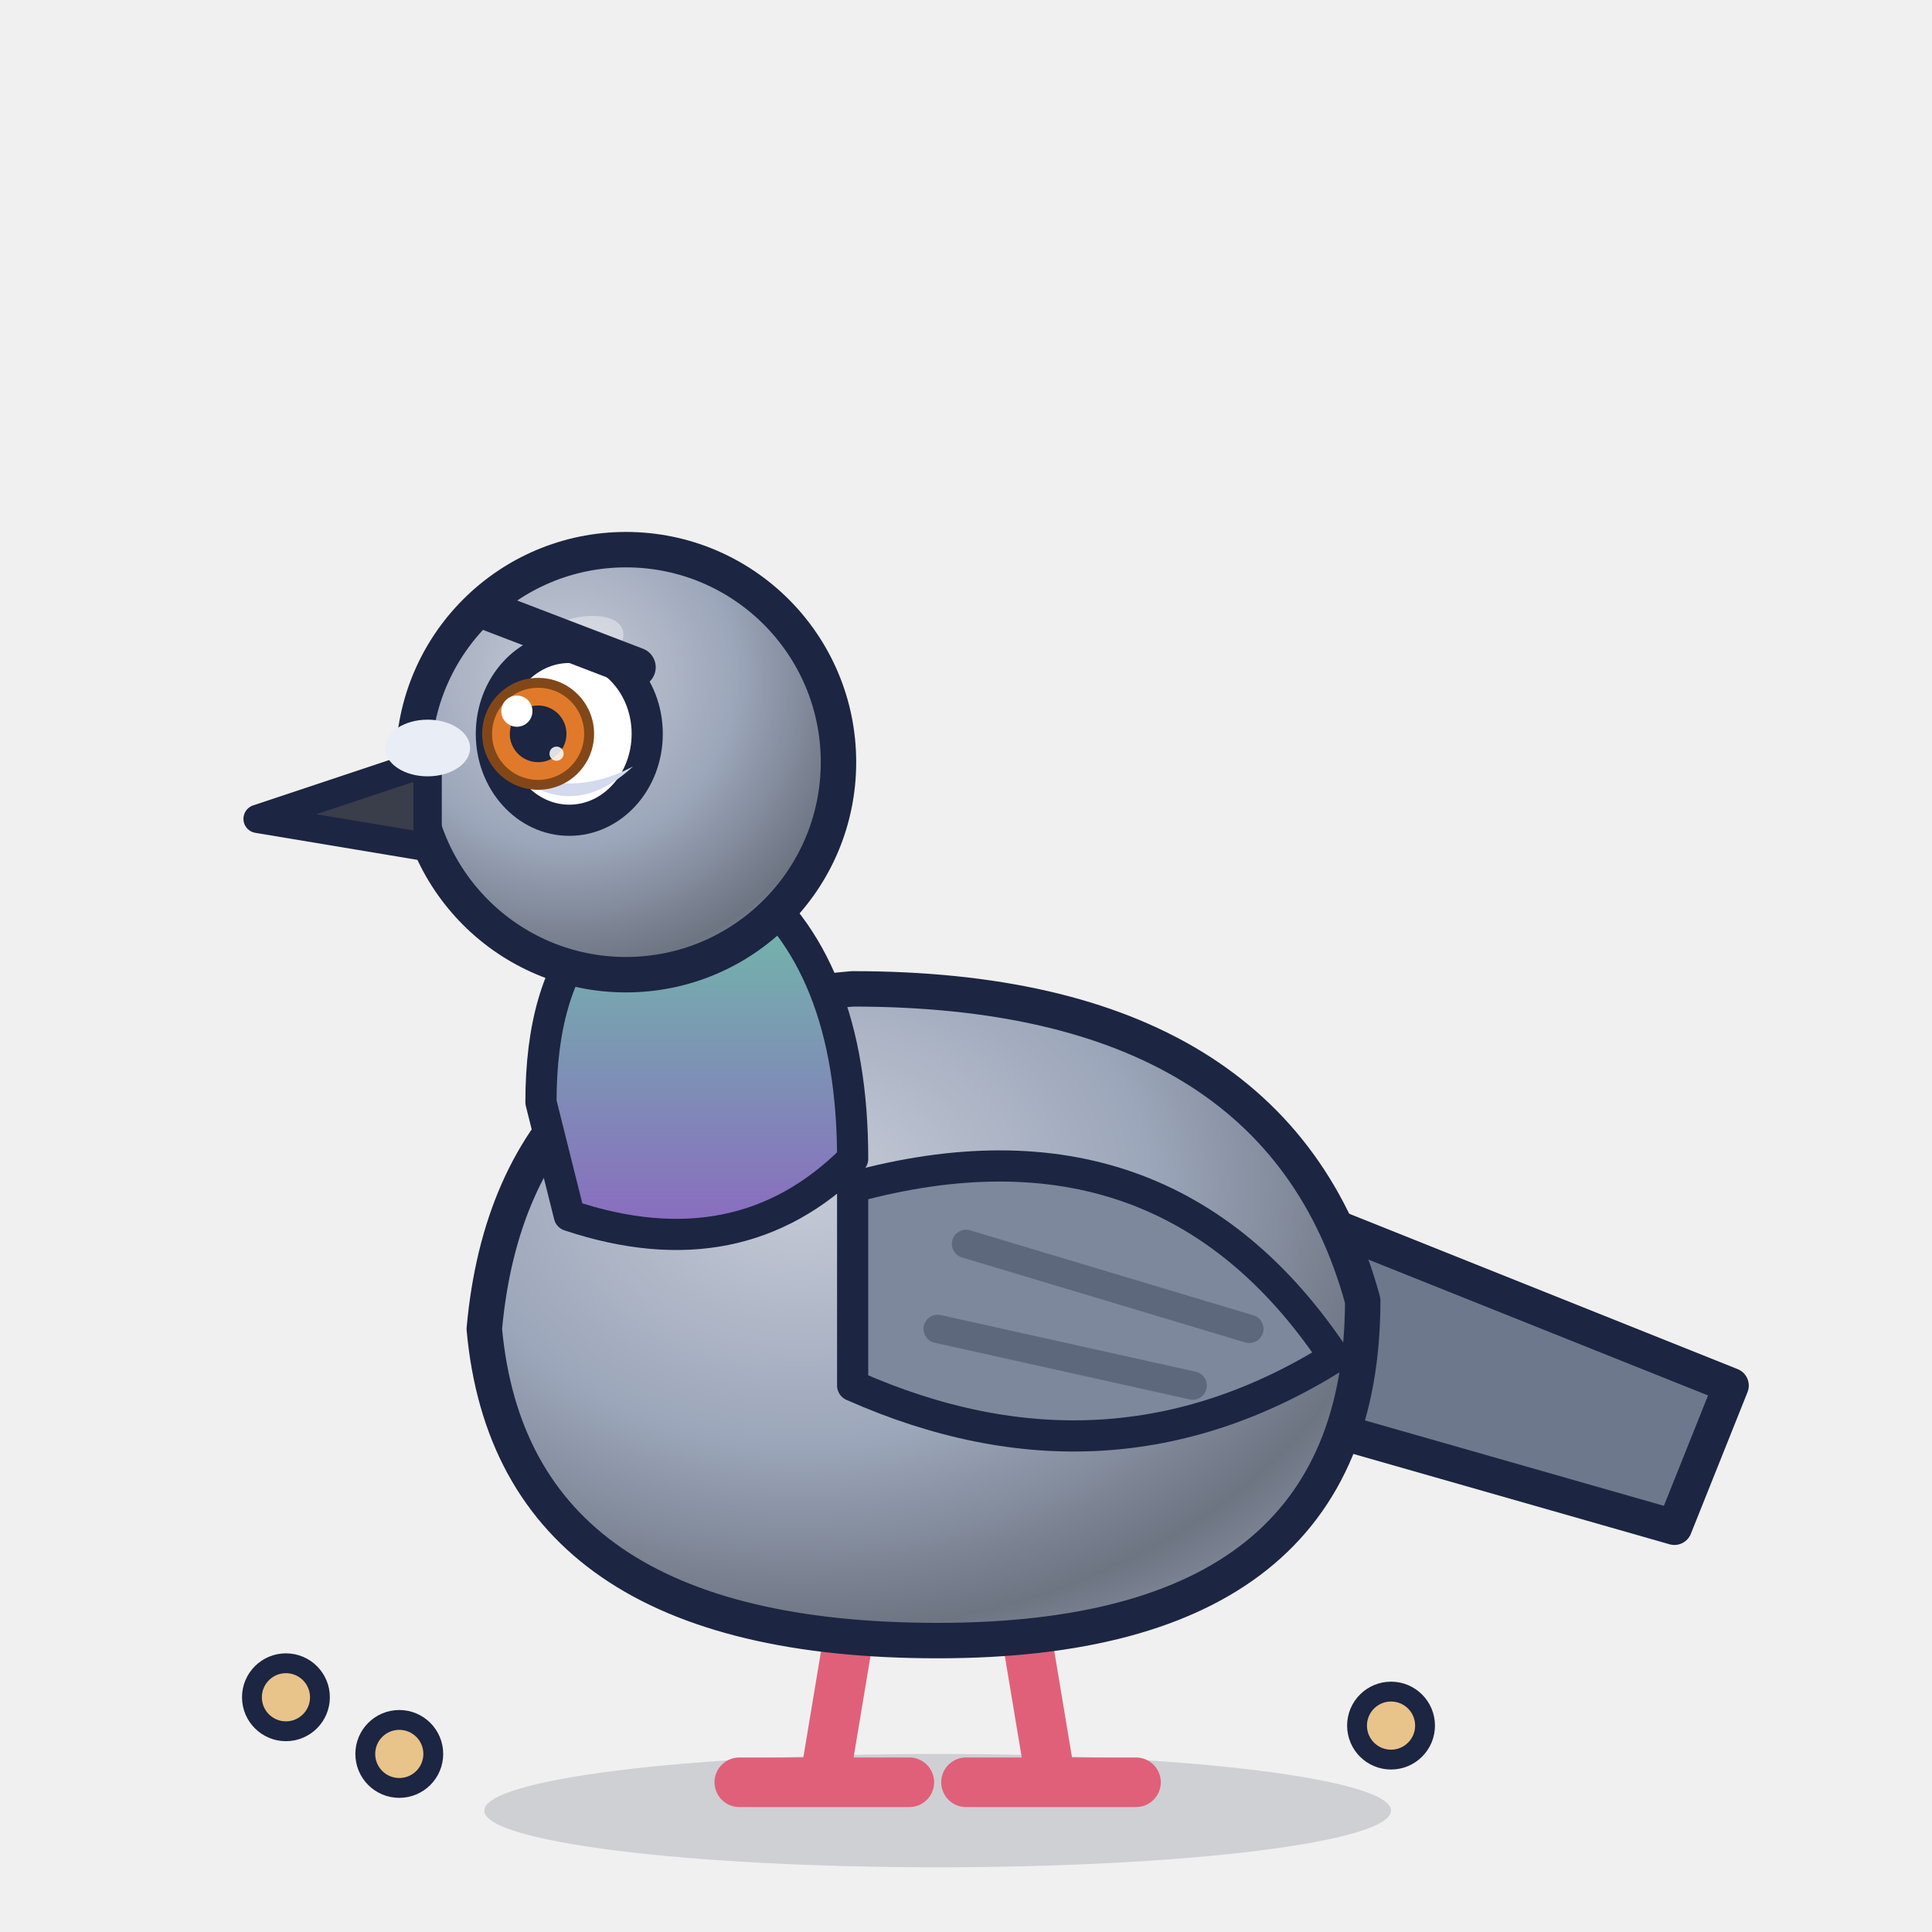
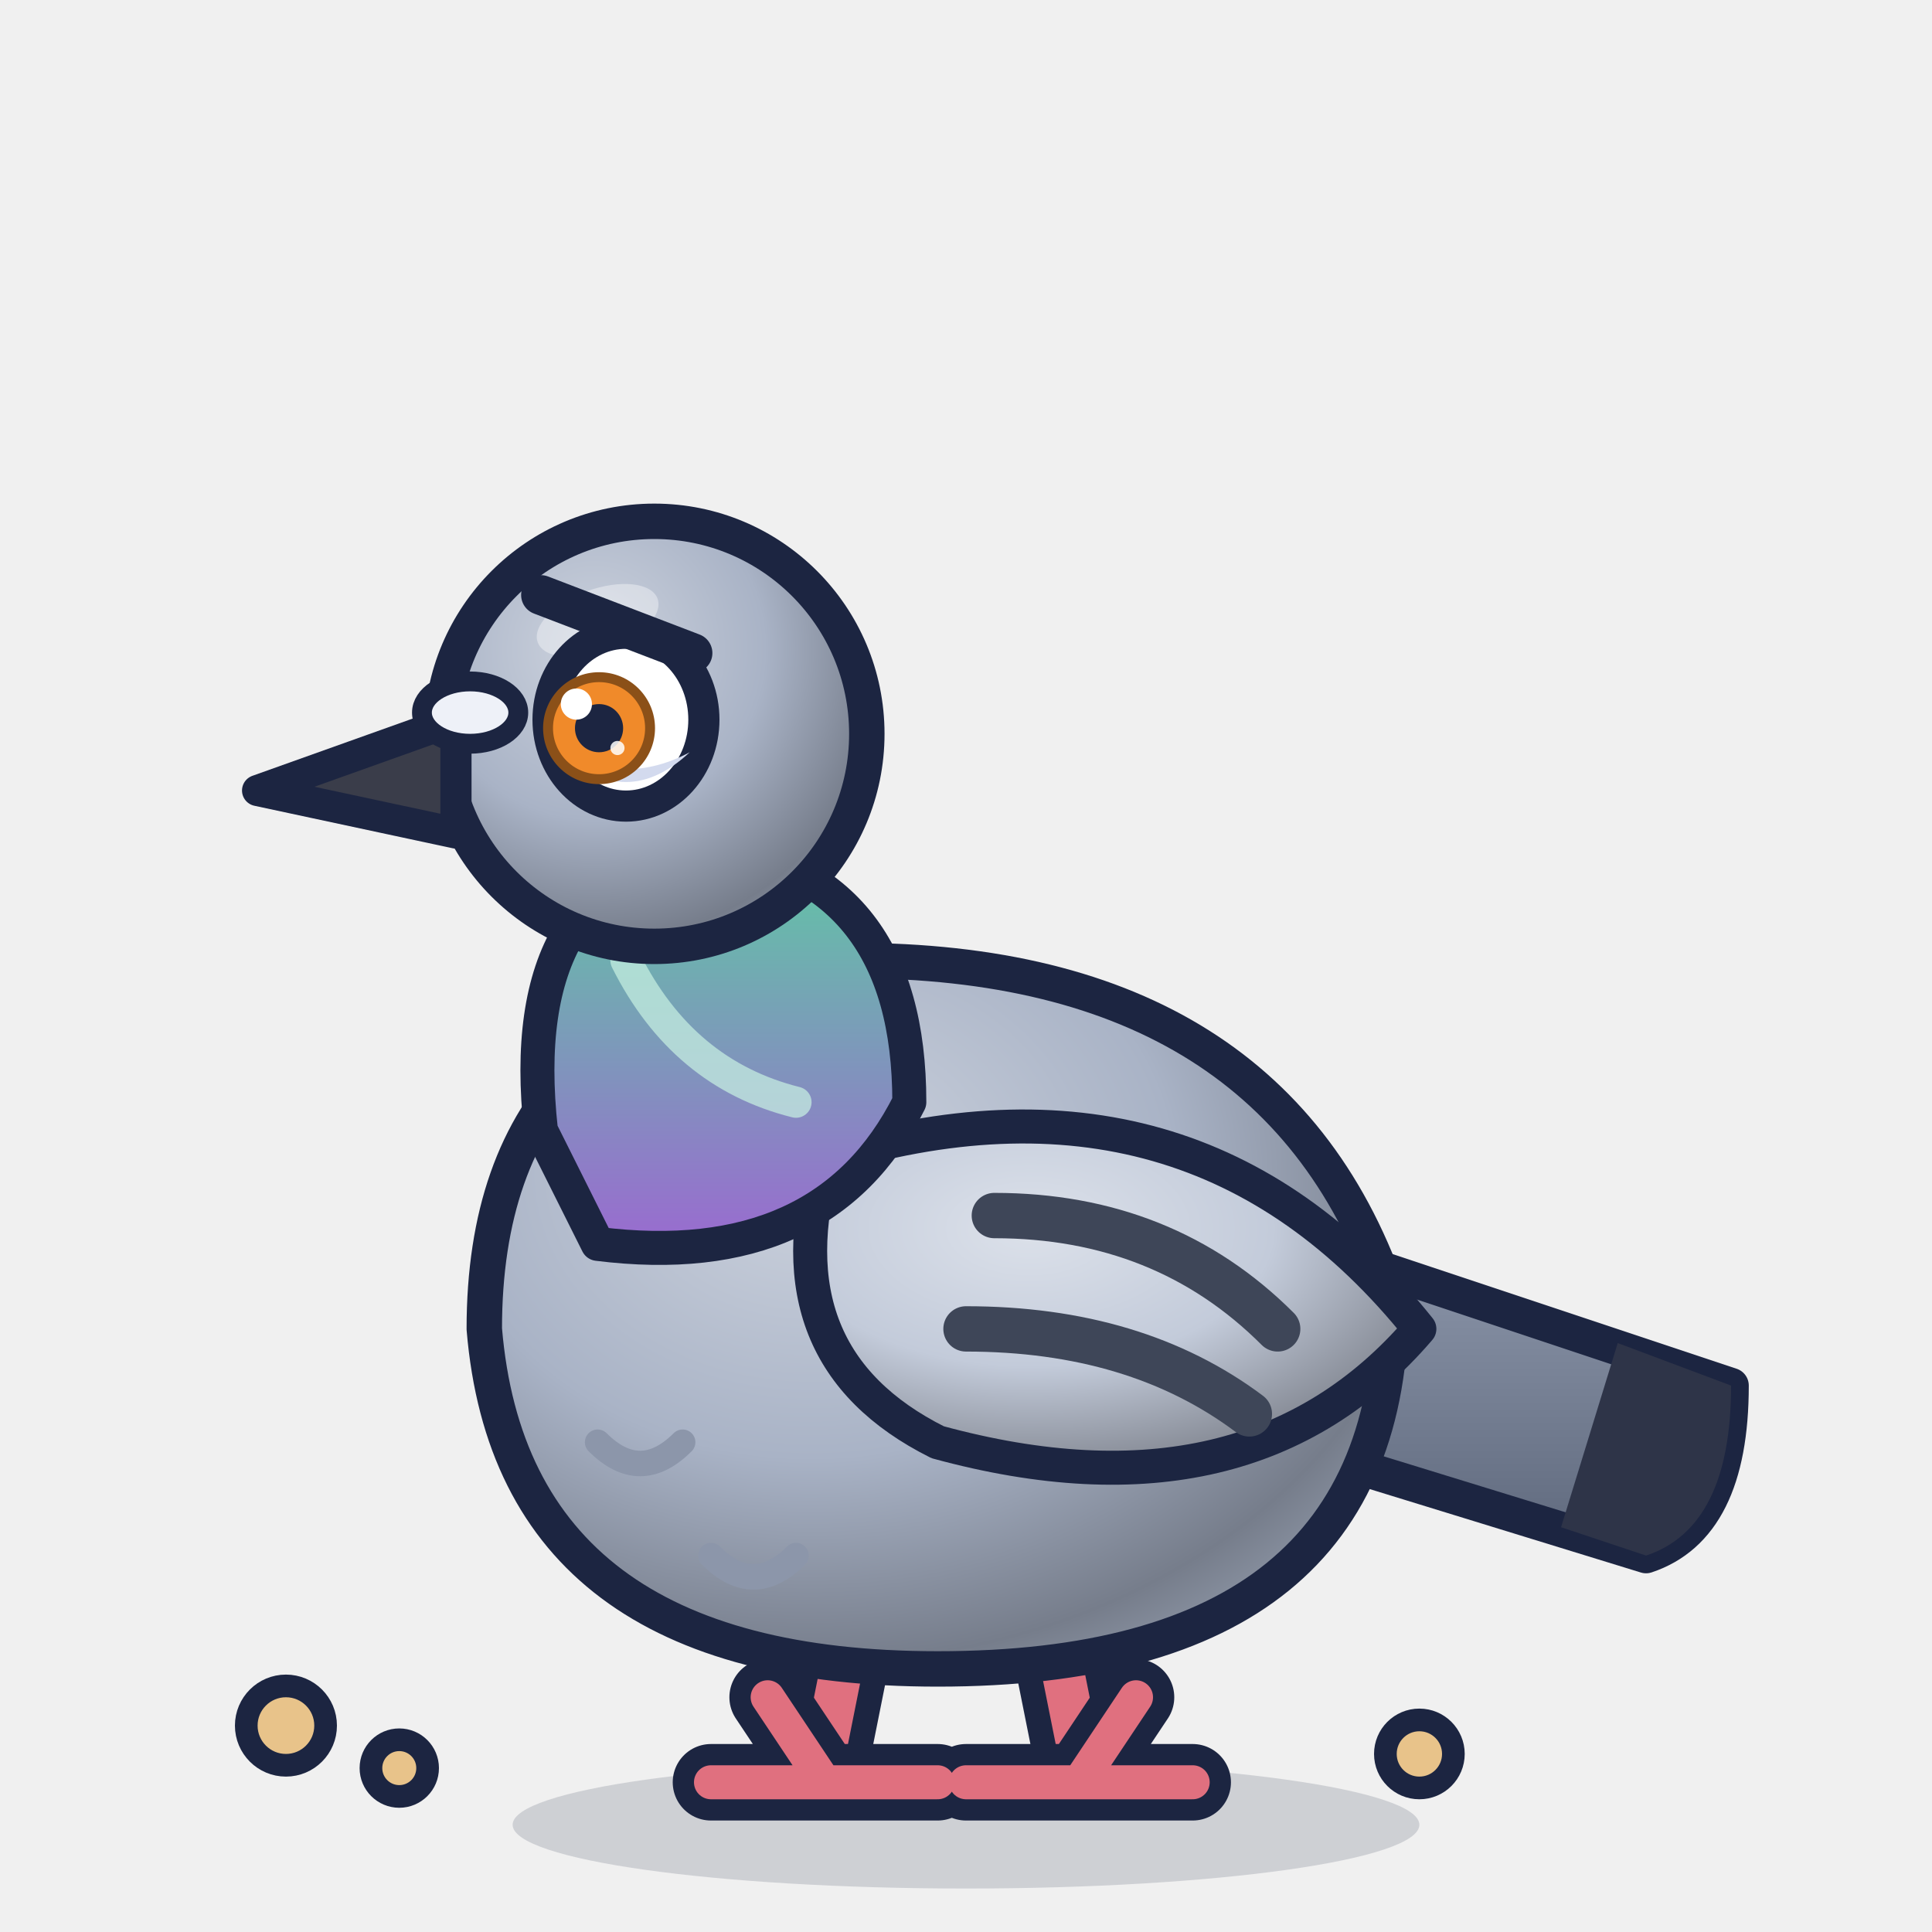
<svg aria-hidden="true" viewBox="0 0 120 120">
  <defs>
-     <radialGradient id="m-taube__a" cx="36%" cy="30%" r="80%">
-       <stop offset="0" stop-color="#c6cbd7" />
-       <stop offset=".5" stop-color="#9ca6ba" />
-       <stop offset=".86" stop-color="#6d7482" />
-       <stop offset="1" stop-color="#868fa0" />
+     <radialGradient id="m-taube__b" cx="36%" cy="30%" r="80%">
+       <stop offset="0" stop-color="#cdd3de" />
+       <stop offset=".5" stop-color="#a9b3c6" />
+       <stop offset=".86" stop-color="#767d8b" />
+       <stop offset="1" stop-color="#919aaa" />
    </radialGradient>
-     <linearGradient id="m-taube__b" x1="0" x2="0" y1="0" y2="1">
-       <stop offset="0" stop-color="#6fc0a8" />
-       <stop offset="1" stop-color="#8a6ac0" />
+     <radialGradient id="m-taube__c" cx="36%" cy="30%" r="80%">
+       <stop offset="0" stop-color="#dce1ea" />
+       <stop offset=".5" stop-color="#c3cbda" />
+       <stop offset=".86" stop-color="#898e99" />
+       <stop offset="1" stop-color="#a8afbb" />
+     </radialGradient>
+     <linearGradient id="m-taube__a" x1="0" x2="0" y1="0" y2="1">
+       <stop offset="0" stop-color="#8c96aa" />
+       <stop offset="1" stop-color="#5e687c" />
+     </linearGradient>
+     <linearGradient id="m-taube__d" x1="0" x2="0" y1="0" y2="1">
+       <stop offset="0" stop-color="#5fc8a4" />
+       <stop offset="1" stop-color="#9a6ad0" />
    </linearGradient>
  </defs>
  <g transform="matrix(.88 0 0 .88 7.2 13.9)">
-     <ellipse cx="58" cy="112" fill="#1c2541" opacity=".16" rx="32" ry="4" />
-     <path stroke="#e0607a" stroke-linecap="round" stroke-width="3.5" d="m52 98-2 12m14-12 2 12m-22 0h12m4 0h12" />
-     <path fill="#6e788c" stroke="#1c2541" stroke-linecap="round" stroke-linejoin="round" stroke-width="2.5" d="m84 70 30 12-4 10-28-8Z" />
-     <path fill="url(#m-taube__a)" stroke="#1c2541" stroke-linecap="round" stroke-linejoin="round" stroke-width="2.5" d="M26 78q2-22 26-24 30 0 36 22 0 24-30 24T26 78" />
-     <path fill="#7e889c" stroke="#1c2541" stroke-linecap="round" stroke-linejoin="round" stroke-width="2.2" d="M52 68q22-6 34 12-16 10-34 2Z" />
-     <path stroke="#5e687c" stroke-linecap="round" stroke-width="2" d="m60 72 20 6m-22 0 18 4" />
-     <path fill="url(#m-taube__b)" stroke="#1c2541" stroke-linecap="round" stroke-linejoin="round" stroke-width="2.2" d="M30 62q0-16 14-16 8 6 8 20-8 8-20 4Z" />
-     <circle cx="36" cy="38" r="15" fill="url(#m-taube__a)" stroke="#1c2541" stroke-linecap="round" stroke-linejoin="round" stroke-width="2.5" />
-     <path fill="#3a3d4a" stroke="#1c2541" stroke-linecap="round" stroke-linejoin="round" stroke-width="2" d="m22 38-12 4 12 2Z" />
-     <ellipse cx="22" cy="37" fill="#e9eef6" rx="3" ry="2" />
-     <circle cx="12" cy="104" r="2.4" fill="#e8c38a" stroke="#1c2541" stroke-linecap="round" stroke-linejoin="round" stroke-width="1.4" />
-     <circle cx="20" cy="108" r="2.4" fill="#e8c38a" stroke="#1c2541" stroke-linecap="round" stroke-linejoin="round" stroke-width="1.4" />
-     <circle cx="90" cy="106" r="2.4" fill="#e8c38a" stroke="#1c2541" stroke-linecap="round" stroke-linejoin="round" stroke-width="1.4" />
-     <ellipse cx="32" cy="30" fill="#fff" opacity=".38" rx="4" ry="2" transform="rotate(-20 32 30)" />
-     <ellipse cx="32" cy="36" fill="#fff" stroke="#1c2541" stroke-linecap="round" stroke-linejoin="round" stroke-width="2.2" rx="5.5" ry="6.1" />
-     <path fill="#d3daee" d="M27.5 38.3q4.5 4.2 9 0-4.5 2.4-9 0" />
-     <circle cx="29.8" cy="36" r="3.6" fill="#e07a2a" stroke="#824718" stroke-width=".7" />
-     <circle cx="29.8" cy="36" r="2" fill="#1c2541" />
-     <circle cx="28.3" cy="34.4" r="1.1" fill="#fff" />
-     <circle cx="31.1" cy="37.4" r=".5" fill="#fff" opacity=".85" />
-     <path fill="none" stroke="#1c2541" stroke-linecap="round" stroke-width="2.8" d="m26 27.2 10.7 4.1" />
+     <ellipse cx="60" cy="113" fill="#1c2541" opacity=".16" rx="32" ry="4.5" />
+     <path fill="none" stroke="#1c2541" stroke-linecap="round" stroke-linejoin="round" stroke-width="6.5" d="m52 98-2 10" />
+     <path fill="none" stroke="#e0707f" stroke-linecap="round" stroke-linejoin="round" stroke-width="3" d="m52 98-2 10" />
+     <path fill="none" stroke="#1c2541" stroke-linecap="round" stroke-linejoin="round" stroke-width="6.5" d="m66 98 2 10" />
+     <path fill="none" stroke="#e0707f" stroke-linecap="round" stroke-linejoin="round" stroke-width="3" d="m66 98 2 10" />
+     <path fill="none" stroke="#1c2541" stroke-linecap="round" stroke-width="5.4" d="M42 110h16m-8 0-4-6m14 6h16m-8 0 4-6" />
+     <path fill="none" stroke="#e0707f" stroke-linecap="round" stroke-width="2.4" d="M42 110h16m-8 0-4-6m14 6h16m-8 0 4-6" />
+     <path fill="url(#m-taube__a)" stroke="#1c2541" stroke-linecap="round" stroke-linejoin="round" stroke-width="2.5" d="m84 72 30 10q0 10-6 12l-26-8Z" />
+     <path fill="#2e3448" d="m106 79 8 3q0 10-6 12l-6-2Z" />
+     <path fill="url(#m-taube__b)" stroke="#1c2541" stroke-linecap="round" stroke-linejoin="round" stroke-width="2.5" d="M26 78q0-24 26-26 30 0 38 24 0 26-32 26-30 0-32-24" />
+     <path fill="none" stroke="#8c96aa" stroke-linecap="round" stroke-width="1.8" d="M34 86q3 3 6 0m2 8q3 3 6 0" />
+     <path fill="url(#m-taube__c)" stroke="#1c2541" stroke-linecap="round" stroke-linejoin="round" stroke-width="2.4" d="M50 66q26-8 42 12-12 14-34 8-12-6-8-20" />
+     <path fill="none" stroke="#3e4658" stroke-linecap="round" stroke-width="3.2" d="M62 70q12 0 20 8m-22 0q12 0 20 6" />
+     <path fill="url(#m-taube__d)" stroke="#1c2541" stroke-linecap="round" stroke-linejoin="round" stroke-width="2.4" d="M30 64q-2-18 12-20 14 2 14 18-6 12-22 10Z" />
+     <path fill="none" stroke="#c9f2e2" stroke-linecap="round" stroke-width="2.2" d="M36 52q4 8 12 10" opacity=".7" />
+     <circle cx="38" cy="36" r="15" fill="url(#m-taube__b)" stroke="#1c2541" stroke-linecap="round" stroke-linejoin="round" stroke-width="2.5" />
+     <path fill="#3a3d4a" stroke="#1c2541" stroke-linecap="round" stroke-linejoin="round" stroke-width="2.2" d="m24 35-14 5 14 3Z" />
+     <ellipse cx="25" cy="34.5" fill="#eef1f8" stroke="#1c2541" stroke-linecap="round" stroke-linejoin="round" stroke-width="1.4" rx="3.4" ry="2.2" />
+     <ellipse cx="34" cy="28" fill="#fff" opacity=".38" rx="4.5" ry="2.2" transform="rotate(-20 34 28)" />
+     <ellipse cx="36" cy="35" fill="#fff" stroke="#1c2541" stroke-linecap="round" stroke-linejoin="round" stroke-width="2.2" rx="5.5" ry="6.1" />
+     <path fill="#d3daee" d="M31.5 37.3q4.5 4.2 9 0-4.5 2.4-9 0" />
+     <circle cx="34.1" cy="35.6" r="3.6" fill="#f08a2a" stroke="#8b5018" stroke-width=".7" />
+     <circle cx="34.1" cy="35.6" r="1.7" fill="#1c2541" />
+     <circle cx="32.5" cy="33.9" r="1.1" fill="#fff" />
+     <circle cx="35.4" cy="37" r=".5" fill="#fff" opacity=".85" />
+     <path fill="none" stroke="#1c2541" stroke-linecap="round" stroke-width="2.8" d="m30 26.2 10.7 4.1" />
+     <circle cx="12" cy="106" r="2.8" fill="#e8c38a" stroke="#1c2541" stroke-linecap="round" stroke-linejoin="round" stroke-width="1.6" />
+     <circle cx="20" cy="109" r="2" fill="#e8c38a" stroke="#1c2541" stroke-linecap="round" stroke-linejoin="round" stroke-width="1.6" />
+     <circle cx="92" cy="108" r="2.4" fill="#e8c38a" stroke="#1c2541" stroke-linecap="round" stroke-linejoin="round" stroke-width="1.6" />
  </g>
</svg>
